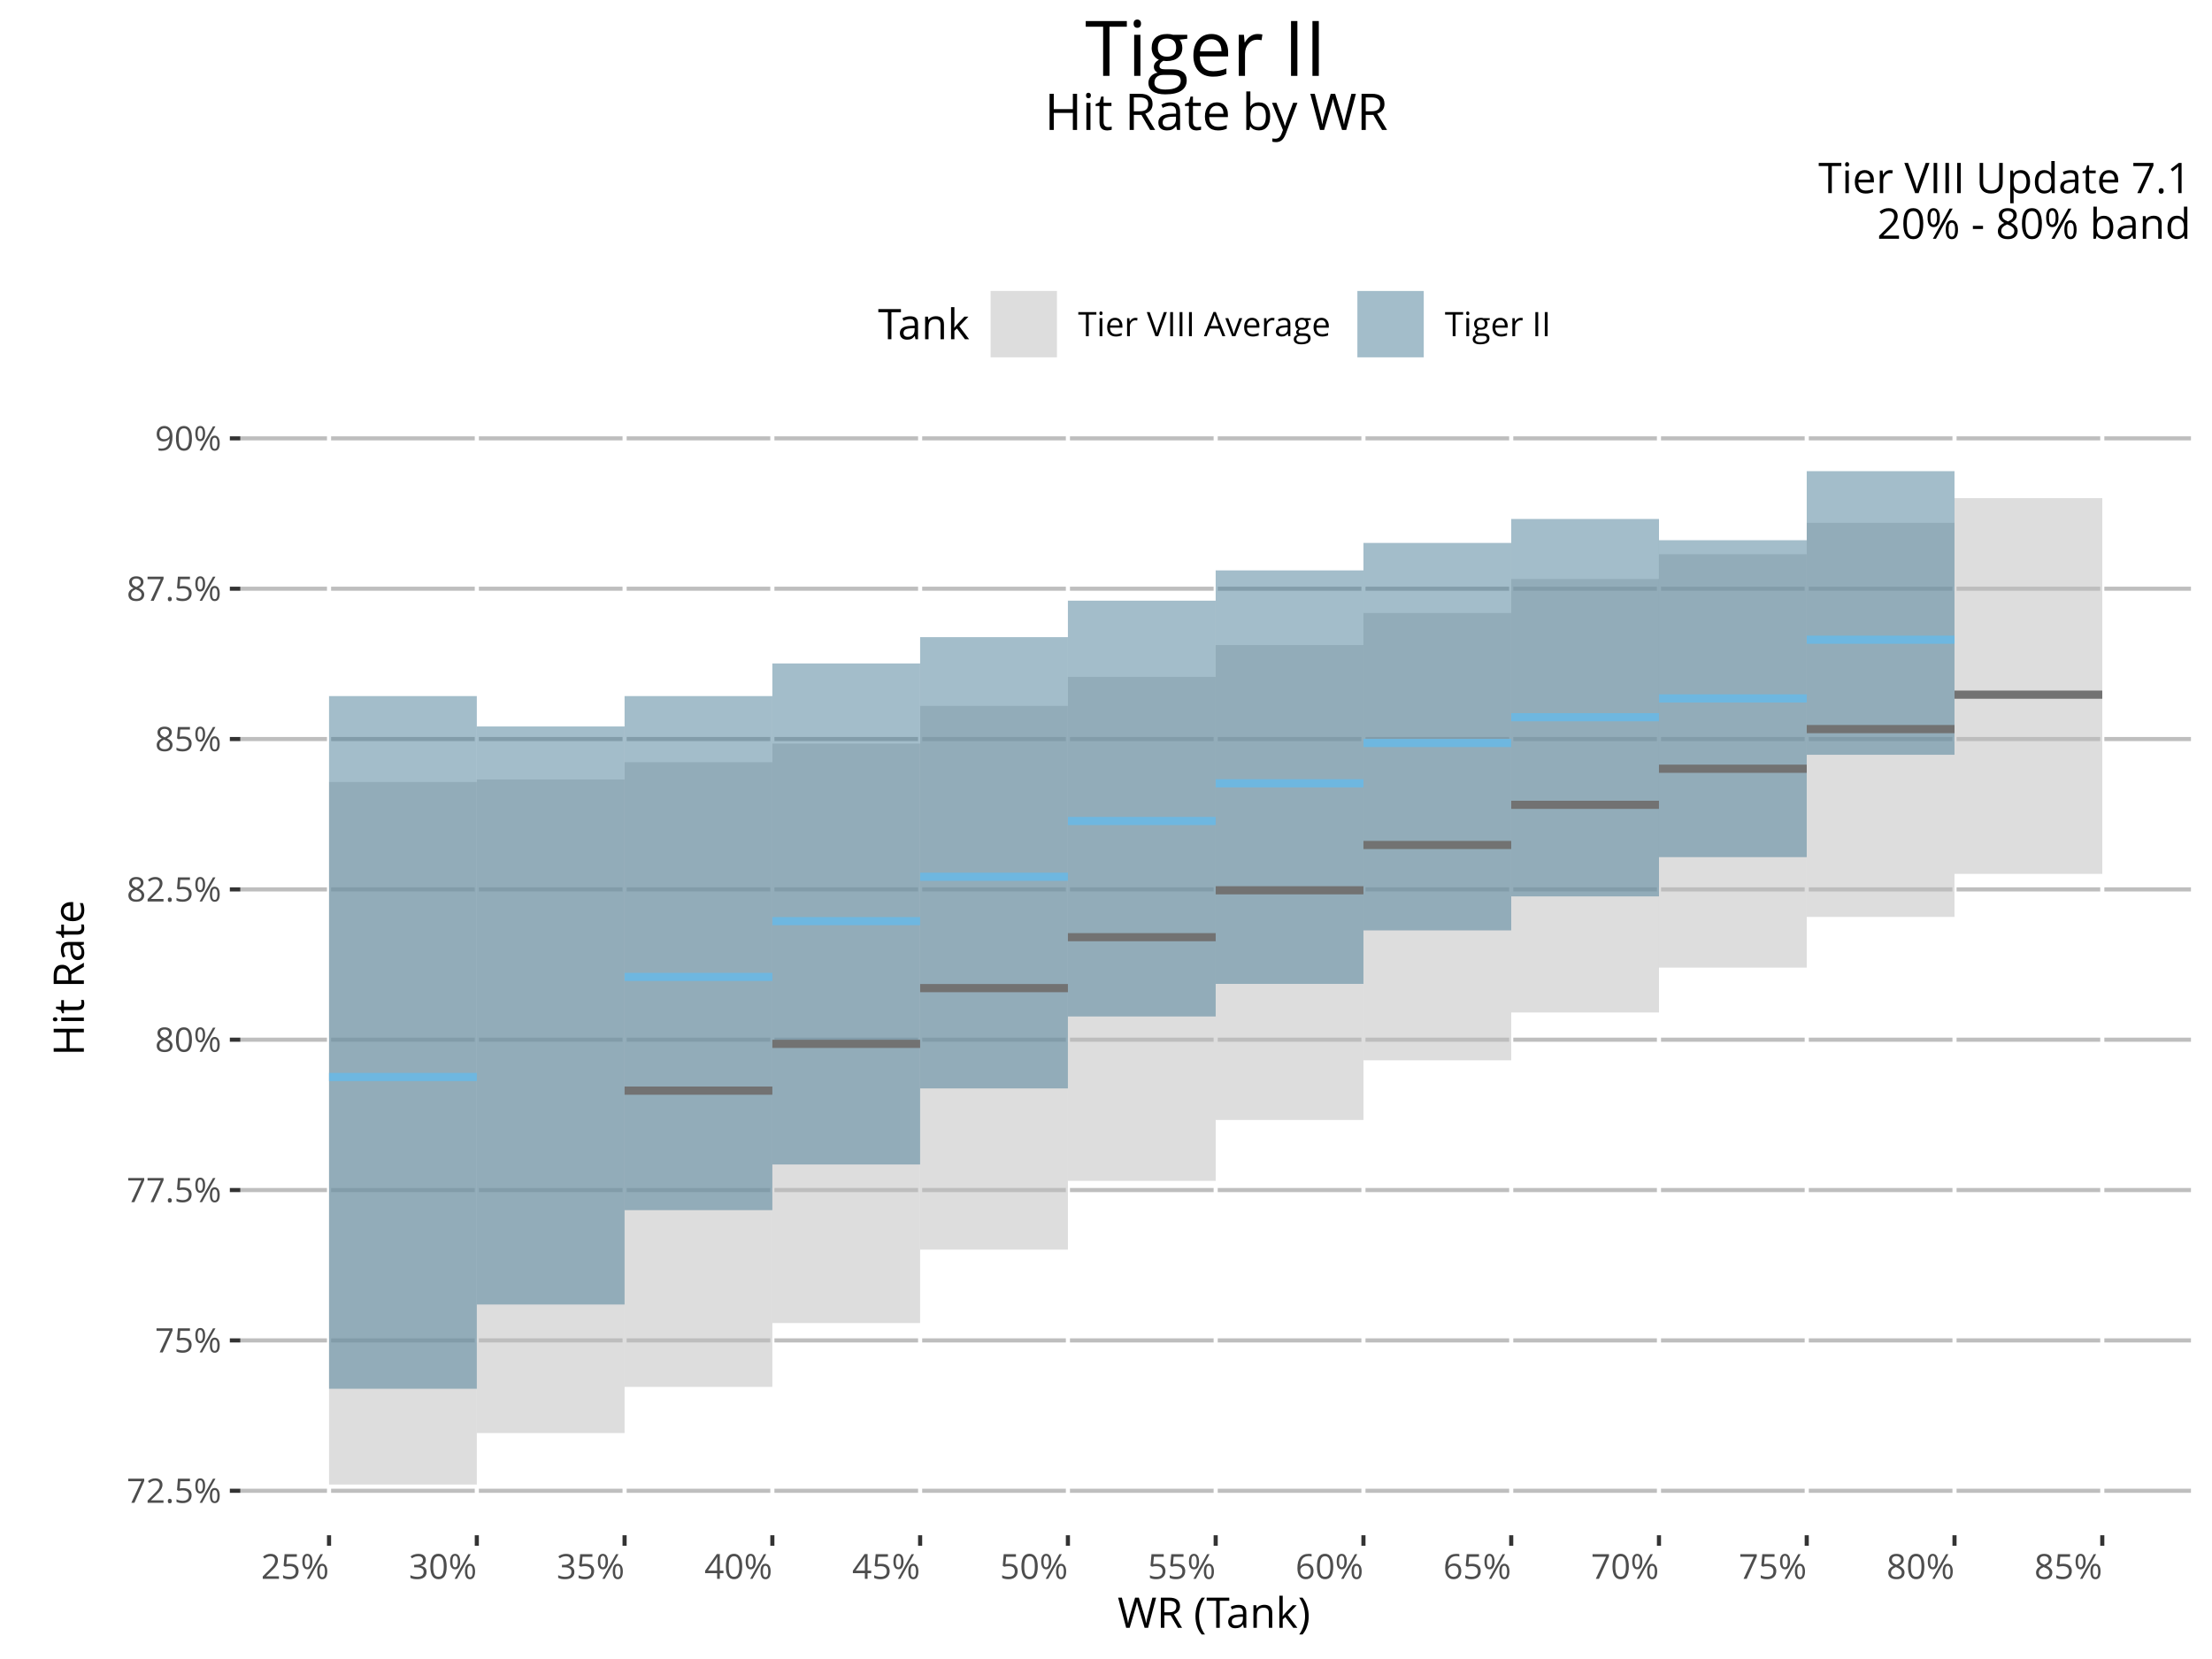
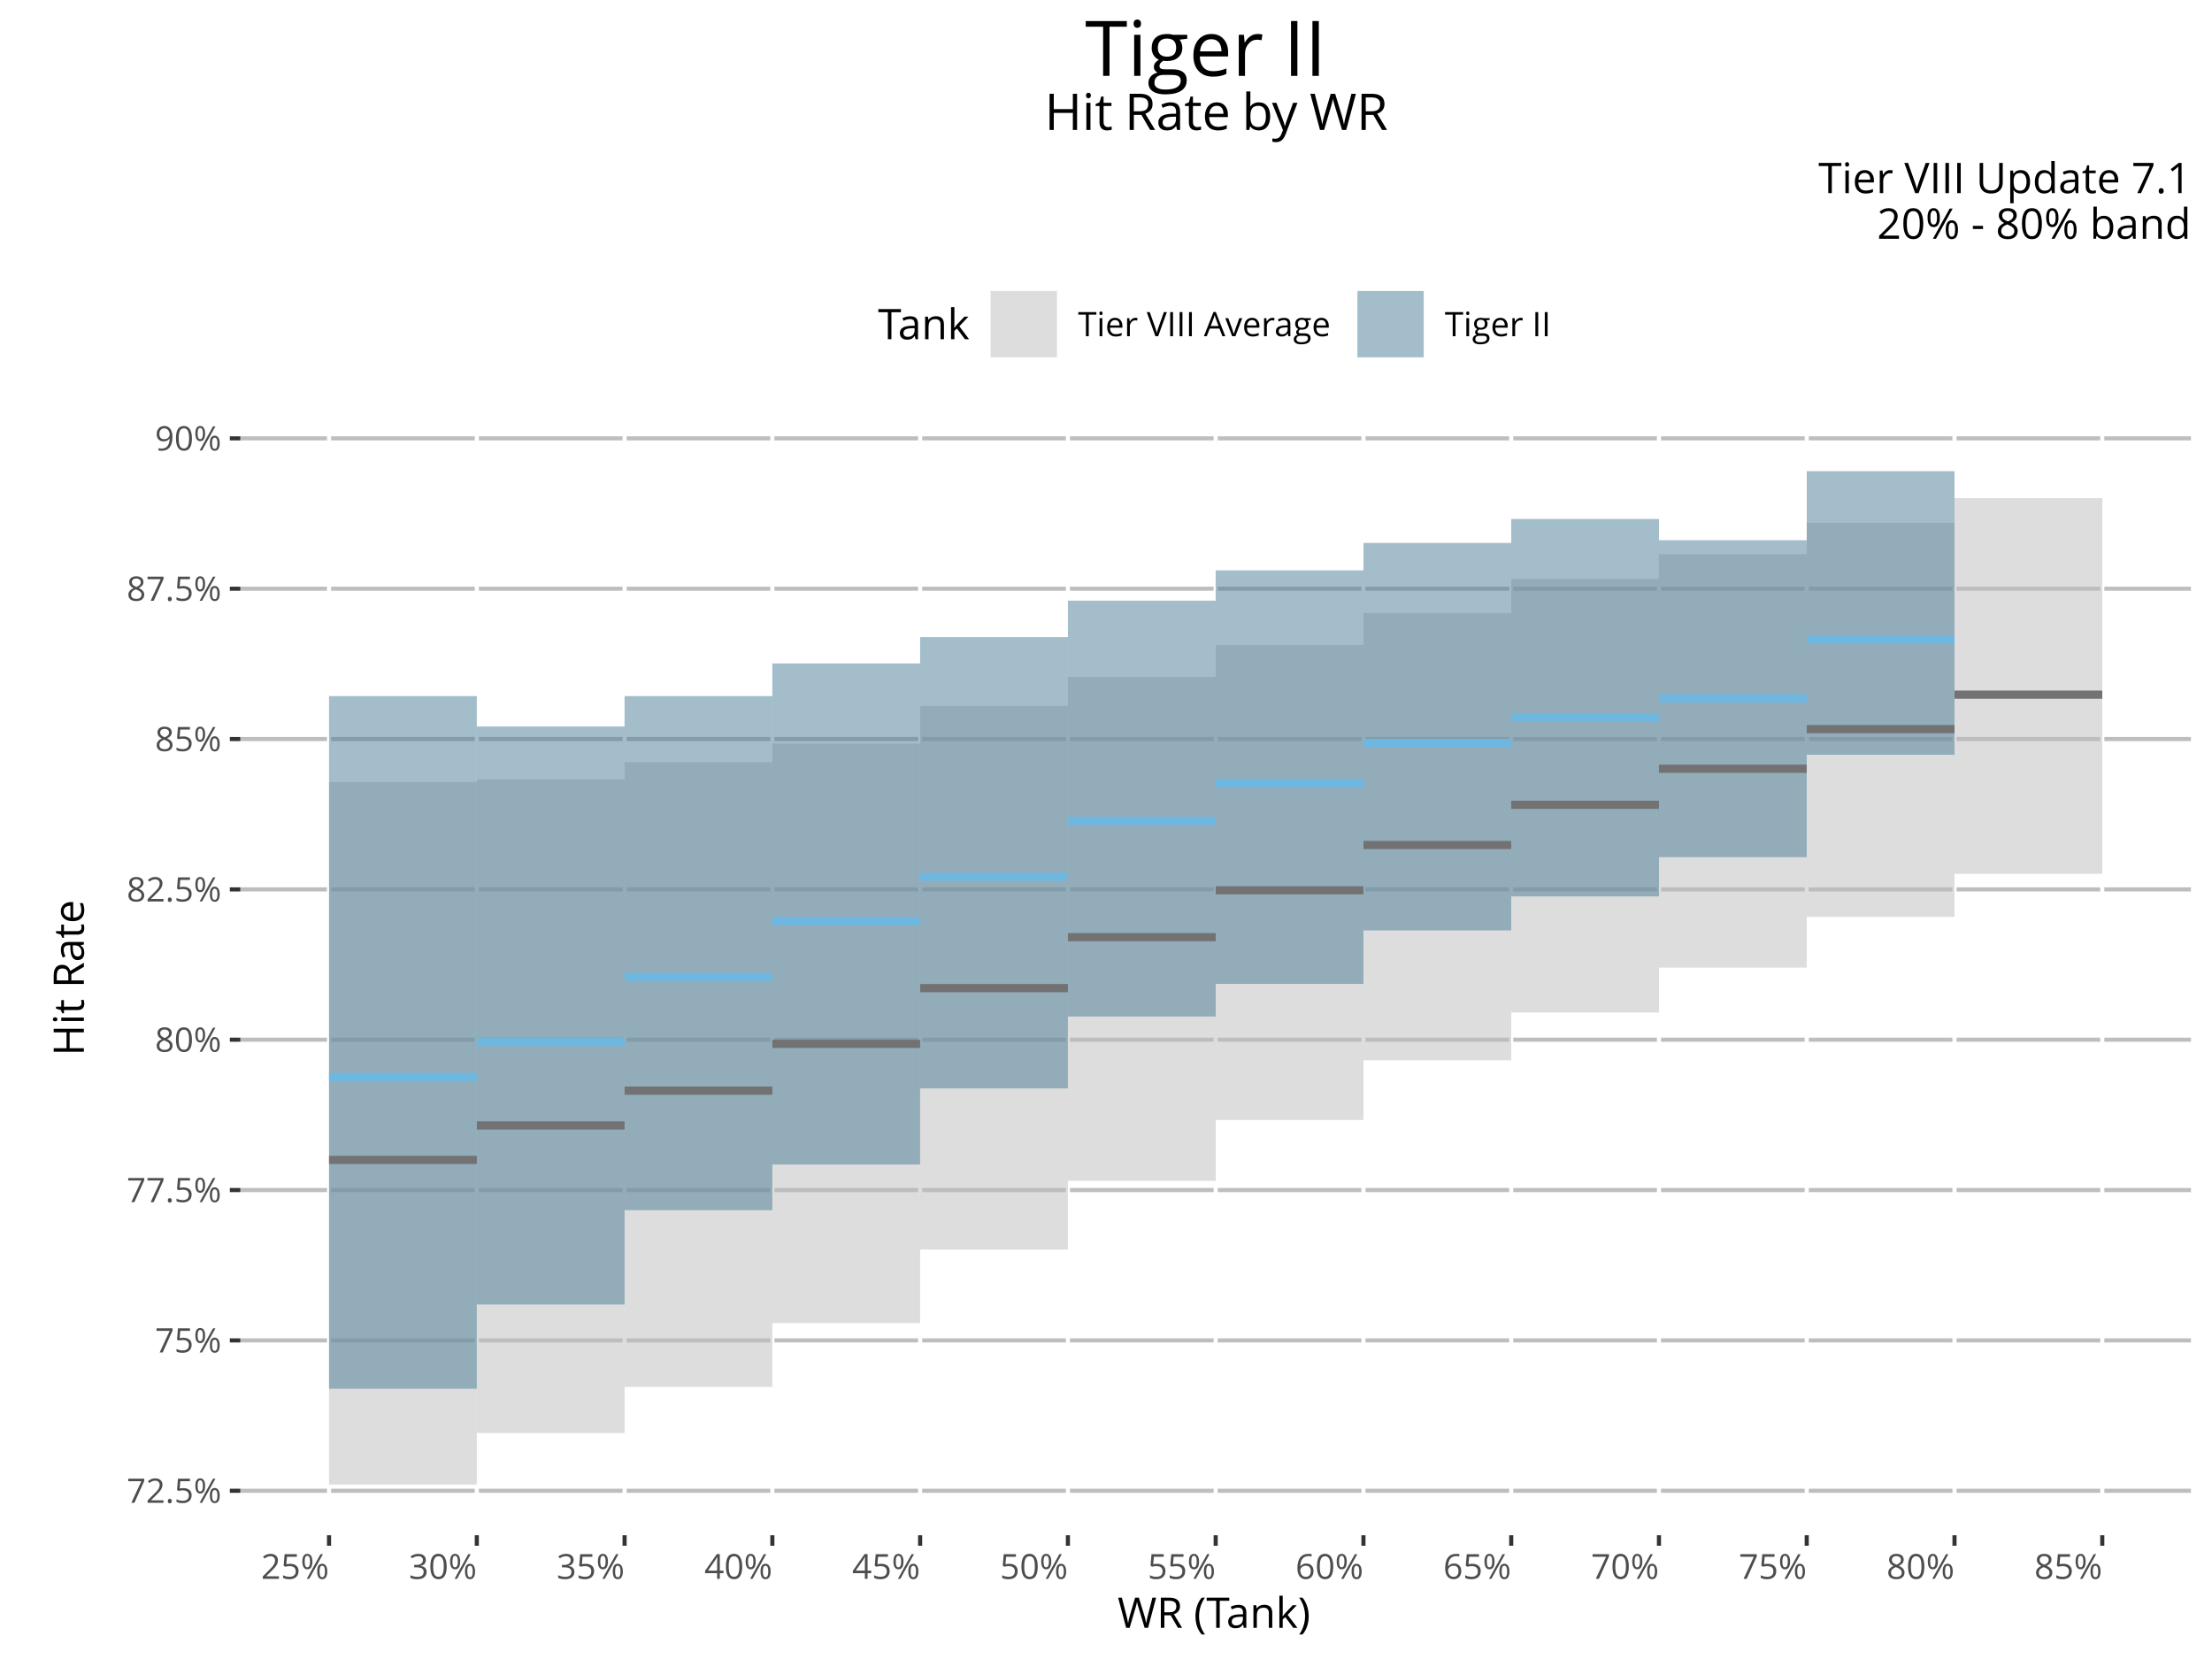
<svg xmlns="http://www.w3.org/2000/svg" viewBox="0 0 576.00 432.00">
  <defs>
    <style type="text/css">
    line, polyline, polygon, path, rect, circle {
      fill: none;
      stroke: #000000;
      stroke-linecap: round;
      stroke-linejoin: round;
      stroke-miterlimit: 10.00;
    }
  </style>
  </defs>
  <rect width="100%" height="100%" style="stroke: none; fill: #FFFFFF;" />
  <rect x="0.00" y="0.00" width="576.00" height="432.00" style="stroke-width: 1.07; stroke: #FFFFFF; fill: #FFFFFF;" />
  <defs>
    <clipPath id="cpNjIuNTl8NTcwLjUyfDM5OS43N3wxMDkuNDk=">
      <rect x="62.59" y="109.49" width="507.93" height="290.28" />
    </clipPath>
  </defs>
  <rect x="62.59" y="109.49" width="507.93" height="290.28" style="stroke-width: 1.07; stroke: none;" clip-path="url(#cpNjIuNTl8NTcwLjUyfDM5OS43N3wxMDkuNDk=)" />
  <polyline points="62.59,368.61 570.52,368.61 " style="stroke-width: 0.53; stroke: #FFFFFF; stroke-linecap: butt;" clip-path="url(#cpNjIuNTl8NTcwLjUyfDM5OS43N3wxMDkuNDk=)" />
  <polyline points="62.59,329.47 570.52,329.47 " style="stroke-width: 0.53; stroke: #FFFFFF; stroke-linecap: butt;" clip-path="url(#cpNjIuNTl8NTcwLjUyfDM5OS43N3wxMDkuNDk=)" />
  <polyline points="62.59,290.32 570.52,290.32 " style="stroke-width: 0.53; stroke: #FFFFFF; stroke-linecap: butt;" clip-path="url(#cpNjIuNTl8NTcwLjUyfDM5OS43N3wxMDkuNDk=)" />
  <polyline points="62.59,251.17 570.52,251.17 " style="stroke-width: 0.53; stroke: #FFFFFF; stroke-linecap: butt;" clip-path="url(#cpNjIuNTl8NTcwLjUyfDM5OS43N3wxMDkuNDk=)" />
  <polyline points="62.59,212.02 570.52,212.02 " style="stroke-width: 0.53; stroke: #FFFFFF; stroke-linecap: butt;" clip-path="url(#cpNjIuNTl8NTcwLjUyfDM5OS43N3wxMDkuNDk=)" />
  <polyline points="62.59,172.88 570.52,172.88 " style="stroke-width: 0.53; stroke: #FFFFFF; stroke-linecap: butt;" clip-path="url(#cpNjIuNTl8NTcwLjUyfDM5OS43N3wxMDkuNDk=)" />
  <polyline points="62.59,133.73 570.52,133.73 " style="stroke-width: 0.53; stroke: #FFFFFF; stroke-linecap: butt;" clip-path="url(#cpNjIuNTl8NTcwLjUyfDM5OS43N3wxMDkuNDk=)" />
  <polyline points="66.44,399.77 66.44,109.49 " style="stroke-width: 0.53; stroke: #FFFFFF; stroke-linecap: butt;" clip-path="url(#cpNjIuNTl8NTcwLjUyfDM5OS43N3wxMDkuNDk=)" />
  <polyline points="104.92,399.77 104.92,109.49 " style="stroke-width: 0.53; stroke: #FFFFFF; stroke-linecap: butt;" clip-path="url(#cpNjIuNTl8NTcwLjUyfDM5OS43N3wxMDkuNDk=)" />
  <polyline points="143.40,399.77 143.40,109.49 " style="stroke-width: 0.53; stroke: #FFFFFF; stroke-linecap: butt;" clip-path="url(#cpNjIuNTl8NTcwLjUyfDM5OS43N3wxMDkuNDk=)" />
  <polyline points="181.88,399.77 181.88,109.49 " style="stroke-width: 0.53; stroke: #FFFFFF; stroke-linecap: butt;" clip-path="url(#cpNjIuNTl8NTcwLjUyfDM5OS43N3wxMDkuNDk=)" />
  <polyline points="220.36,399.77 220.36,109.49 " style="stroke-width: 0.53; stroke: #FFFFFF; stroke-linecap: butt;" clip-path="url(#cpNjIuNTl8NTcwLjUyfDM5OS43N3wxMDkuNDk=)" />
  <polyline points="258.84,399.77 258.84,109.49 " style="stroke-width: 0.53; stroke: #FFFFFF; stroke-linecap: butt;" clip-path="url(#cpNjIuNTl8NTcwLjUyfDM5OS43N3wxMDkuNDk=)" />
  <polyline points="297.32,399.77 297.32,109.49 " style="stroke-width: 0.53; stroke: #FFFFFF; stroke-linecap: butt;" clip-path="url(#cpNjIuNTl8NTcwLjUyfDM5OS43N3wxMDkuNDk=)" />
  <polyline points="335.80,399.77 335.80,109.49 " style="stroke-width: 0.53; stroke: #FFFFFF; stroke-linecap: butt;" clip-path="url(#cpNjIuNTl8NTcwLjUyfDM5OS43N3wxMDkuNDk=)" />
  <polyline points="374.28,399.77 374.28,109.49 " style="stroke-width: 0.53; stroke: #FFFFFF; stroke-linecap: butt;" clip-path="url(#cpNjIuNTl8NTcwLjUyfDM5OS43N3wxMDkuNDk=)" />
  <polyline points="412.76,399.77 412.76,109.49 " style="stroke-width: 0.53; stroke: #FFFFFF; stroke-linecap: butt;" clip-path="url(#cpNjIuNTl8NTcwLjUyfDM5OS43N3wxMDkuNDk=)" />
  <polyline points="451.23,399.77 451.23,109.49 " style="stroke-width: 0.53; stroke: #FFFFFF; stroke-linecap: butt;" clip-path="url(#cpNjIuNTl8NTcwLjUyfDM5OS43N3wxMDkuNDk=)" />
  <polyline points="489.71,399.77 489.71,109.49 " style="stroke-width: 0.53; stroke: #FFFFFF; stroke-linecap: butt;" clip-path="url(#cpNjIuNTl8NTcwLjUyfDM5OS43N3wxMDkuNDk=)" />
  <polyline points="528.19,399.77 528.19,109.49 " style="stroke-width: 0.53; stroke: #FFFFFF; stroke-linecap: butt;" clip-path="url(#cpNjIuNTl8NTcwLjUyfDM5OS43N3wxMDkuNDk=)" />
  <polyline points="566.67,399.77 566.67,109.49 " style="stroke-width: 0.53; stroke: #FFFFFF; stroke-linecap: butt;" clip-path="url(#cpNjIuNTl8NTcwLjUyfDM5OS43N3wxMDkuNDk=)" />
  <polyline points="62.59,388.19 570.52,388.19 " style="stroke-width: 1.07; stroke: #BEBEBE; stroke-linecap: butt;" clip-path="url(#cpNjIuNTl8NTcwLjUyfDM5OS43N3wxMDkuNDk=)" />
  <polyline points="62.59,349.04 570.52,349.04 " style="stroke-width: 1.07; stroke: #BEBEBE; stroke-linecap: butt;" clip-path="url(#cpNjIuNTl8NTcwLjUyfDM5OS43N3wxMDkuNDk=)" />
  <polyline points="62.59,309.89 570.52,309.89 " style="stroke-width: 1.07; stroke: #BEBEBE; stroke-linecap: butt;" clip-path="url(#cpNjIuNTl8NTcwLjUyfDM5OS43N3wxMDkuNDk=)" />
  <polyline points="62.59,270.74 570.52,270.74 " style="stroke-width: 1.07; stroke: #BEBEBE; stroke-linecap: butt;" clip-path="url(#cpNjIuNTl8NTcwLjUyfDM5OS43N3wxMDkuNDk=)" />
  <polyline points="62.59,231.60 570.52,231.60 " style="stroke-width: 1.07; stroke: #BEBEBE; stroke-linecap: butt;" clip-path="url(#cpNjIuNTl8NTcwLjUyfDM5OS43N3wxMDkuNDk=)" />
  <polyline points="62.59,192.45 570.52,192.45 " style="stroke-width: 1.07; stroke: #BEBEBE; stroke-linecap: butt;" clip-path="url(#cpNjIuNTl8NTcwLjUyfDM5OS43N3wxMDkuNDk=)" />
  <polyline points="62.59,153.30 570.52,153.30 " style="stroke-width: 1.07; stroke: #BEBEBE; stroke-linecap: butt;" clip-path="url(#cpNjIuNTl8NTcwLjUyfDM5OS43N3wxMDkuNDk=)" />
  <polyline points="62.59,114.15 570.52,114.15 " style="stroke-width: 1.07; stroke: #BEBEBE; stroke-linecap: butt;" clip-path="url(#cpNjIuNTl8NTcwLjUyfDM5OS43N3wxMDkuNDk=)" />
  <polyline points="85.68,399.77 85.68,109.49 " style="stroke-width: 1.07; stroke: #FFFFFF; stroke-linecap: butt;" clip-path="url(#cpNjIuNTl8NTcwLjUyfDM5OS43N3wxMDkuNDk=)" />
  <polyline points="124.16,399.77 124.16,109.49 " style="stroke-width: 1.07; stroke: #FFFFFF; stroke-linecap: butt;" clip-path="url(#cpNjIuNTl8NTcwLjUyfDM5OS43N3wxMDkuNDk=)" />
  <polyline points="162.64,399.77 162.64,109.49 " style="stroke-width: 1.07; stroke: #FFFFFF; stroke-linecap: butt;" clip-path="url(#cpNjIuNTl8NTcwLjUyfDM5OS43N3wxMDkuNDk=)" />
  <polyline points="201.12,399.77 201.12,109.49 " style="stroke-width: 1.07; stroke: #FFFFFF; stroke-linecap: butt;" clip-path="url(#cpNjIuNTl8NTcwLjUyfDM5OS43N3wxMDkuNDk=)" />
  <polyline points="239.60,399.77 239.60,109.49 " style="stroke-width: 1.07; stroke: #FFFFFF; stroke-linecap: butt;" clip-path="url(#cpNjIuNTl8NTcwLjUyfDM5OS43N3wxMDkuNDk=)" />
  <polyline points="278.08,399.77 278.08,109.49 " style="stroke-width: 1.07; stroke: #FFFFFF; stroke-linecap: butt;" clip-path="url(#cpNjIuNTl8NTcwLjUyfDM5OS43N3wxMDkuNDk=)" />
  <polyline points="316.56,399.77 316.56,109.49 " style="stroke-width: 1.07; stroke: #FFFFFF; stroke-linecap: butt;" clip-path="url(#cpNjIuNTl8NTcwLjUyfDM5OS43N3wxMDkuNDk=)" />
  <polyline points="355.04,399.77 355.04,109.49 " style="stroke-width: 1.07; stroke: #FFFFFF; stroke-linecap: butt;" clip-path="url(#cpNjIuNTl8NTcwLjUyfDM5OS43N3wxMDkuNDk=)" />
  <polyline points="393.52,399.77 393.52,109.49 " style="stroke-width: 1.07; stroke: #FFFFFF; stroke-linecap: butt;" clip-path="url(#cpNjIuNTl8NTcwLjUyfDM5OS43N3wxMDkuNDk=)" />
  <polyline points="431.99,399.77 431.99,109.49 " style="stroke-width: 1.07; stroke: #FFFFFF; stroke-linecap: butt;" clip-path="url(#cpNjIuNTl8NTcwLjUyfDM5OS43N3wxMDkuNDk=)" />
  <polyline points="470.47,399.77 470.47,109.49 " style="stroke-width: 1.07; stroke: #FFFFFF; stroke-linecap: butt;" clip-path="url(#cpNjIuNTl8NTcwLjUyfDM5OS43N3wxMDkuNDk=)" />
  <polyline points="508.95,399.77 508.95,109.49 " style="stroke-width: 1.07; stroke: #FFFFFF; stroke-linecap: butt;" clip-path="url(#cpNjIuNTl8NTcwLjUyfDM5OS43N3wxMDkuNDk=)" />
  <polyline points="547.43,399.77 547.43,109.49 " style="stroke-width: 1.07; stroke: #FFFFFF; stroke-linecap: butt;" clip-path="url(#cpNjIuNTl8NTcwLjUyfDM5OS43N3wxMDkuNDk=)" />
  <rect x="85.68" y="203.63" width="38.48" height="182.94" style="stroke-width: 0.00; stroke: none; stroke-linecap: square; stroke-linejoin: miter; fill: #BDBDBD; fill-opacity: 0.50;" clip-path="url(#cpNjIuNTl8NTcwLjUyfDM5OS43N3wxMDkuNDk=)" />
  <rect x="124.16" y="202.97" width="38.48" height="170.19" style="stroke-width: 0.00; stroke: none; stroke-linecap: square; stroke-linejoin: miter; fill: #BDBDBD; fill-opacity: 0.50;" clip-path="url(#cpNjIuNTl8NTcwLjUyfDM5OS43N3wxMDkuNDk=)" />
  <rect x="162.64" y="198.47" width="38.48" height="162.67" style="stroke-width: 0.00; stroke: none; stroke-linecap: square; stroke-linejoin: miter; fill: #BDBDBD; fill-opacity: 0.50;" clip-path="url(#cpNjIuNTl8NTcwLjUyfDM5OS43N3wxMDkuNDk=)" />
  <rect x="201.12" y="193.63" width="38.48" height="150.88" style="stroke-width: 0.00; stroke: none; stroke-linecap: square; stroke-linejoin: miter; fill: #BDBDBD; fill-opacity: 0.50;" clip-path="url(#cpNjIuNTl8NTcwLjUyfDM5OS43N3wxMDkuNDk=)" />
  <rect x="239.60" y="183.80" width="38.48" height="141.60" style="stroke-width: 0.00; stroke: none; stroke-linecap: square; stroke-linejoin: miter; fill: #BDBDBD; fill-opacity: 0.50;" clip-path="url(#cpNjIuNTl8NTcwLjUyfDM5OS43N3wxMDkuNDk=)" />
  <rect x="278.08" y="176.27" width="38.48" height="131.22" style="stroke-width: 0.00; stroke: none; stroke-linecap: square; stroke-linejoin: miter; fill: #BDBDBD; fill-opacity: 0.50;" clip-path="url(#cpNjIuNTl8NTcwLjUyfDM5OS43N3wxMDkuNDk=)" />
  <rect x="316.56" y="167.96" width="38.48" height="123.68" style="stroke-width: 0.00; stroke: none; stroke-linecap: square; stroke-linejoin: miter; fill: #BDBDBD; fill-opacity: 0.50;" clip-path="url(#cpNjIuNTl8NTcwLjUyfDM5OS43N3wxMDkuNDk=)" />
  <rect x="355.04" y="159.62" width="38.48" height="116.48" style="stroke-width: 0.00; stroke: none; stroke-linecap: square; stroke-linejoin: miter; fill: #BDBDBD; fill-opacity: 0.50;" clip-path="url(#cpNjIuNTl8NTcwLjUyfDM5OS43N3wxMDkuNDk=)" />
  <rect x="393.52" y="150.76" width="38.48" height="112.89" style="stroke-width: 0.00; stroke: none; stroke-linecap: square; stroke-linejoin: miter; fill: #BDBDBD; fill-opacity: 0.50;" clip-path="url(#cpNjIuNTl8NTcwLjUyfDM5OS43N3wxMDkuNDk=)" />
  <rect x="431.99" y="144.32" width="38.48" height="107.65" style="stroke-width: 0.00; stroke: none; stroke-linecap: square; stroke-linejoin: miter; fill: #BDBDBD; fill-opacity: 0.50;" clip-path="url(#cpNjIuNTl8NTcwLjUyfDM5OS43N3wxMDkuNDk=)" />
  <rect x="470.47" y="136.13" width="38.48" height="102.63" style="stroke-width: 0.00; stroke: none; stroke-linecap: square; stroke-linejoin: miter; fill: #BDBDBD; fill-opacity: 0.50;" clip-path="url(#cpNjIuNTl8NTcwLjUyfDM5OS43N3wxMDkuNDk=)" />
  <rect x="508.95" y="129.71" width="38.48" height="97.84" style="stroke-width: 0.00; stroke: none; stroke-linecap: square; stroke-linejoin: miter; fill: #BDBDBD; fill-opacity: 0.50;" clip-path="url(#cpNjIuNTl8NTcwLjUyfDM5OS43N3wxMDkuNDk=)" />
  <rect x="85.68" y="181.26" width="38.48" height="180.37" style="stroke-width: 0.00; stroke: none; stroke-linecap: square; stroke-linejoin: miter; fill: #497D97; fill-opacity: 0.50;" clip-path="url(#cpNjIuNTl8NTcwLjUyfDM5OS43N3wxMDkuNDk=)" />
  <rect x="124.16" y="189.17" width="38.48" height="150.52" style="stroke-width: 0.00; stroke: none; stroke-linecap: square; stroke-linejoin: miter; fill: #497D97; fill-opacity: 0.50;" clip-path="url(#cpNjIuNTl8NTcwLjUyfDM5OS43N3wxMDkuNDk=)" />
  <rect x="162.64" y="181.26" width="38.48" height="133.86" style="stroke-width: 0.00; stroke: none; stroke-linecap: square; stroke-linejoin: miter; fill: #497D97; fill-opacity: 0.50;" clip-path="url(#cpNjIuNTl8NTcwLjUyfDM5OS43N3wxMDkuNDk=)" />
  <rect x="201.12" y="172.76" width="38.48" height="130.47" style="stroke-width: 0.00; stroke: none; stroke-linecap: square; stroke-linejoin: miter; fill: #497D97; fill-opacity: 0.50;" clip-path="url(#cpNjIuNTl8NTcwLjUyfDM5OS43N3wxMDkuNDk=)" />
  <rect x="239.60" y="165.91" width="38.48" height="117.51" style="stroke-width: 0.00; stroke: none; stroke-linecap: square; stroke-linejoin: miter; fill: #497D97; fill-opacity: 0.50;" clip-path="url(#cpNjIuNTl8NTcwLjUyfDM5OS43N3wxMDkuNDk=)" />
  <rect x="278.08" y="156.41" width="38.48" height="108.28" style="stroke-width: 0.00; stroke: none; stroke-linecap: square; stroke-linejoin: miter; fill: #497D97; fill-opacity: 0.50;" clip-path="url(#cpNjIuNTl8NTcwLjUyfDM5OS43N3wxMDkuNDk=)" />
  <rect x="316.56" y="148.53" width="38.48" height="107.67" style="stroke-width: 0.00; stroke: none; stroke-linecap: square; stroke-linejoin: miter; fill: #497D97; fill-opacity: 0.50;" clip-path="url(#cpNjIuNTl8NTcwLjUyfDM5OS43N3wxMDkuNDk=)" />
  <rect x="355.04" y="141.38" width="38.48" height="100.89" style="stroke-width: 0.00; stroke: none; stroke-linecap: square; stroke-linejoin: miter; fill: #497D97; fill-opacity: 0.50;" clip-path="url(#cpNjIuNTl8NTcwLjUyfDM5OS43N3wxMDkuNDk=)" />
  <rect x="393.52" y="135.14" width="38.48" height="98.28" style="stroke-width: 0.00; stroke: none; stroke-linecap: square; stroke-linejoin: miter; fill: #497D97; fill-opacity: 0.50;" clip-path="url(#cpNjIuNTl8NTcwLjUyfDM5OS43N3wxMDkuNDk=)" />
  <rect x="431.99" y="140.67" width="38.48" height="82.53" style="stroke-width: 0.00; stroke: none; stroke-linecap: square; stroke-linejoin: miter; fill: #497D97; fill-opacity: 0.50;" clip-path="url(#cpNjIuNTl8NTcwLjUyfDM5OS43N3wxMDkuNDk=)" />
  <rect x="470.47" y="122.69" width="38.48" height="73.85" style="stroke-width: 0.00; stroke: none; stroke-linecap: square; stroke-linejoin: miter; fill: #497D97; fill-opacity: 0.50;" clip-path="url(#cpNjIuNTl8NTcwLjUyfDM5OS43N3wxMDkuNDk=)" />
+   <line x1="85.68" y1="302.04" x2="124.16" y2="302.04" style="stroke-width: 2.13; stroke: #727272; stroke-linecap: butt;" clip-path="url(#cpNjIuNTl8NTcwLjUyfDM5OS43N3wxMDkuNDk=)" />
+   <line x1="124.16" y1="293.06" x2="162.64" y2="293.06" style="stroke-width: 2.13; stroke: #727272; stroke-linecap: butt;" clip-path="url(#cpNjIuNTl8NTcwLjUyfDM5OS43N3wxMDkuNDk=)" />
  <line x1="162.64" y1="284.00" x2="201.12" y2="284.00" style="stroke-width: 2.13; stroke: #727272; stroke-linecap: butt;" clip-path="url(#cpNjIuNTl8NTcwLjUyfDM5OS43N3wxMDkuNDk=)" />
  <line x1="201.12" y1="271.82" x2="239.60" y2="271.82" style="stroke-width: 2.13; stroke: #727272; stroke-linecap: butt;" clip-path="url(#cpNjIuNTl8NTcwLjUyfDM5OS43N3wxMDkuNDk=)" />
  <line x1="239.60" y1="257.30" x2="278.08" y2="257.30" style="stroke-width: 2.13; stroke: #727272; stroke-linecap: butt;" clip-path="url(#cpNjIuNTl8NTcwLjUyfDM5OS43N3wxMDkuNDk=)" />
  <line x1="278.08" y1="244.04" x2="316.56" y2="244.04" style="stroke-width: 2.13; stroke: #727272; stroke-linecap: butt;" clip-path="url(#cpNjIuNTl8NTcwLjUyfDM5OS43N3wxMDkuNDk=)" />
  <line x1="316.56" y1="231.83" x2="355.04" y2="231.83" style="stroke-width: 2.13; stroke: #727272; stroke-linecap: butt;" clip-path="url(#cpNjIuNTl8NTcwLjUyfDM5OS43N3wxMDkuNDk=)" />
  <line x1="355.04" y1="220.03" x2="393.52" y2="220.03" style="stroke-width: 2.13; stroke: #727272; stroke-linecap: butt;" clip-path="url(#cpNjIuNTl8NTcwLjUyfDM5OS43N3wxMDkuNDk=)" />
  <line x1="393.52" y1="209.57" x2="431.99" y2="209.57" style="stroke-width: 2.13; stroke: #727272; stroke-linecap: butt;" clip-path="url(#cpNjIuNTl8NTcwLjUyfDM5OS43N3wxMDkuNDk=)" />
  <line x1="431.99" y1="200.18" x2="470.47" y2="200.18" style="stroke-width: 2.13; stroke: #727272; stroke-linecap: butt;" clip-path="url(#cpNjIuNTl8NTcwLjUyfDM5OS43N3wxMDkuNDk=)" />
  <line x1="470.47" y1="189.86" x2="508.95" y2="189.86" style="stroke-width: 2.13; stroke: #727272; stroke-linecap: butt;" clip-path="url(#cpNjIuNTl8NTcwLjUyfDM5OS43N3wxMDkuNDk=)" />
  <line x1="508.95" y1="180.89" x2="547.43" y2="180.89" style="stroke-width: 2.13; stroke: #727272; stroke-linecap: butt;" clip-path="url(#cpNjIuNTl8NTcwLjUyfDM5OS43N3wxMDkuNDk=)" />
  <line x1="85.68" y1="280.45" x2="124.16" y2="280.45" style="stroke-width: 2.13; stroke: #6EB7E0; stroke-linecap: butt;" clip-path="url(#cpNjIuNTl8NTcwLjUyfDM5OS43N3wxMDkuNDk=)" />
+   <line x1="124.16" y1="271.36" x2="162.64" y2="271.36" style="stroke-width: 2.13; stroke: #6EB7E0; stroke-linecap: butt;" clip-path="url(#cpNjIuNTl8NTcwLjUyfDM5OS43N3wxMDkuNDk=)" />
  <line x1="162.64" y1="254.39" x2="201.12" y2="254.39" style="stroke-width: 2.13; stroke: #6EB7E0; stroke-linecap: butt;" clip-path="url(#cpNjIuNTl8NTcwLjUyfDM5OS43N3wxMDkuNDk=)" />
  <line x1="201.12" y1="239.86" x2="239.60" y2="239.86" style="stroke-width: 2.13; stroke: #6EB7E0; stroke-linecap: butt;" clip-path="url(#cpNjIuNTl8NTcwLjUyfDM5OS43N3wxMDkuNDk=)" />
  <line x1="239.60" y1="228.31" x2="278.08" y2="228.31" style="stroke-width: 2.13; stroke: #6EB7E0; stroke-linecap: butt;" clip-path="url(#cpNjIuNTl8NTcwLjUyfDM5OS43N3wxMDkuNDk=)" />
  <line x1="278.08" y1="213.79" x2="316.56" y2="213.79" style="stroke-width: 2.13; stroke: #6EB7E0; stroke-linecap: butt;" clip-path="url(#cpNjIuNTl8NTcwLjUyfDM5OS43N3wxMDkuNDk=)" />
  <line x1="316.56" y1="203.97" x2="355.04" y2="203.97" style="stroke-width: 2.13; stroke: #6EB7E0; stroke-linecap: butt;" clip-path="url(#cpNjIuNTl8NTcwLjUyfDM5OS43N3wxMDkuNDk=)" />
  <line x1="355.04" y1="193.47" x2="393.52" y2="193.47" style="stroke-width: 2.13; stroke: #6EB7E0; stroke-linecap: butt;" clip-path="url(#cpNjIuNTl8NTcwLjUyfDM5OS43N3wxMDkuNDk=)" />
  <line x1="393.52" y1="186.76" x2="431.99" y2="186.76" style="stroke-width: 2.13; stroke: #6EB7E0; stroke-linecap: butt;" clip-path="url(#cpNjIuNTl8NTcwLjUyfDM5OS43N3wxMDkuNDk=)" />
  <line x1="431.99" y1="181.87" x2="470.47" y2="181.87" style="stroke-width: 2.13; stroke: #6EB7E0; stroke-linecap: butt;" clip-path="url(#cpNjIuNTl8NTcwLjUyfDM5OS43N3wxMDkuNDk=)" />
  <line x1="470.47" y1="166.58" x2="508.95" y2="166.58" style="stroke-width: 2.13; stroke: #6EB7E0; stroke-linecap: butt;" clip-path="url(#cpNjIuNTl8NTcwLjUyfDM5OS43N3wxMDkuNDk=)" />
  <defs>
    <clipPath id="cpMC4wMHw1NzYuMDB8NDMyLjAwfDAuMDA=">
      <rect x="0.00" y="0.00" width="576.00" height="432.00" />
    </clipPath>
  </defs>
  <g clip-path="url(#cpMC4wMHw1NzYuMDB8NDMyLjAwfDAuMDA=)">
    <text x="32.98" y="391.33" style="font-size: 8.80px; fill: #4D4D4D; font-family: Open Sans;" textLength="24.68px" lengthAdjust="spacingAndGlyphs">72.5%</text>
  </g>
  <g clip-path="url(#cpMC4wMHw1NzYuMDB8NDMyLjAwfDAuMDA=)">
    <text x="40.35" y="352.18" style="font-size: 8.80px; fill: #4D4D4D; font-family: Open Sans;" textLength="17.31px" lengthAdjust="spacingAndGlyphs">75%</text>
  </g>
  <g clip-path="url(#cpMC4wMHw1NzYuMDB8NDMyLjAwfDAuMDA=)">
    <text x="32.98" y="313.03" style="font-size: 8.80px; fill: #4D4D4D; font-family: Open Sans;" textLength="24.68px" lengthAdjust="spacingAndGlyphs">77.5%</text>
  </g>
  <g clip-path="url(#cpMC4wMHw1NzYuMDB8NDMyLjAwfDAuMDA=)">
    <text x="40.35" y="273.88" style="font-size: 8.80px; fill: #4D4D4D; font-family: Open Sans;" textLength="17.31px" lengthAdjust="spacingAndGlyphs">80%</text>
  </g>
  <g clip-path="url(#cpMC4wMHw1NzYuMDB8NDMyLjAwfDAuMDA=)">
    <text x="32.98" y="234.74" style="font-size: 8.80px; fill: #4D4D4D; font-family: Open Sans;" textLength="24.68px" lengthAdjust="spacingAndGlyphs">82.5%</text>
  </g>
  <g clip-path="url(#cpMC4wMHw1NzYuMDB8NDMyLjAwfDAuMDA=)">
    <text x="40.35" y="195.59" style="font-size: 8.80px; fill: #4D4D4D; font-family: Open Sans;" textLength="17.31px" lengthAdjust="spacingAndGlyphs">85%</text>
  </g>
  <g clip-path="url(#cpMC4wMHw1NzYuMDB8NDMyLjAwfDAuMDA=)">
    <text x="32.98" y="156.44" style="font-size: 8.80px; fill: #4D4D4D; font-family: Open Sans;" textLength="24.68px" lengthAdjust="spacingAndGlyphs">87.5%</text>
  </g>
  <g clip-path="url(#cpMC4wMHw1NzYuMDB8NDMyLjAwfDAuMDA=)">
    <text x="40.35" y="117.30" style="font-size: 8.80px; fill: #4D4D4D; font-family: Open Sans;" textLength="17.31px" lengthAdjust="spacingAndGlyphs">90%</text>
  </g>
  <polyline points="59.85,388.19 62.59,388.19 " style="stroke-width: 1.07; stroke: #333333; stroke-linecap: butt;" clip-path="url(#cpMC4wMHw1NzYuMDB8NDMyLjAwfDAuMDA=)" />
  <polyline points="59.85,349.04 62.59,349.04 " style="stroke-width: 1.07; stroke: #333333; stroke-linecap: butt;" clip-path="url(#cpMC4wMHw1NzYuMDB8NDMyLjAwfDAuMDA=)" />
  <polyline points="59.85,309.89 62.59,309.89 " style="stroke-width: 1.07; stroke: #333333; stroke-linecap: butt;" clip-path="url(#cpMC4wMHw1NzYuMDB8NDMyLjAwfDAuMDA=)" />
  <polyline points="59.85,270.74 62.59,270.74 " style="stroke-width: 1.07; stroke: #333333; stroke-linecap: butt;" clip-path="url(#cpMC4wMHw1NzYuMDB8NDMyLjAwfDAuMDA=)" />
  <polyline points="59.85,231.60 62.59,231.60 " style="stroke-width: 1.07; stroke: #333333; stroke-linecap: butt;" clip-path="url(#cpMC4wMHw1NzYuMDB8NDMyLjAwfDAuMDA=)" />
  <polyline points="59.85,192.45 62.59,192.45 " style="stroke-width: 1.07; stroke: #333333; stroke-linecap: butt;" clip-path="url(#cpMC4wMHw1NzYuMDB8NDMyLjAwfDAuMDA=)" />
  <polyline points="59.85,153.30 62.59,153.30 " style="stroke-width: 1.07; stroke: #333333; stroke-linecap: butt;" clip-path="url(#cpMC4wMHw1NzYuMDB8NDMyLjAwfDAuMDA=)" />
  <polyline points="59.85,114.15 62.59,114.15 " style="stroke-width: 1.07; stroke: #333333; stroke-linecap: butt;" clip-path="url(#cpMC4wMHw1NzYuMDB8NDMyLjAwfDAuMDA=)" />
  <polyline points="85.68,402.51 85.68,399.77 " style="stroke-width: 1.07; stroke: #333333; stroke-linecap: butt;" clip-path="url(#cpMC4wMHw1NzYuMDB8NDMyLjAwfDAuMDA=)" />
  <polyline points="124.16,402.51 124.16,399.77 " style="stroke-width: 1.07; stroke: #333333; stroke-linecap: butt;" clip-path="url(#cpMC4wMHw1NzYuMDB8NDMyLjAwfDAuMDA=)" />
  <polyline points="162.64,402.51 162.64,399.77 " style="stroke-width: 1.07; stroke: #333333; stroke-linecap: butt;" clip-path="url(#cpMC4wMHw1NzYuMDB8NDMyLjAwfDAuMDA=)" />
  <polyline points="201.12,402.51 201.12,399.77 " style="stroke-width: 1.07; stroke: #333333; stroke-linecap: butt;" clip-path="url(#cpMC4wMHw1NzYuMDB8NDMyLjAwfDAuMDA=)" />
  <polyline points="239.60,402.51 239.60,399.77 " style="stroke-width: 1.07; stroke: #333333; stroke-linecap: butt;" clip-path="url(#cpMC4wMHw1NzYuMDB8NDMyLjAwfDAuMDA=)" />
  <polyline points="278.08,402.51 278.08,399.77 " style="stroke-width: 1.07; stroke: #333333; stroke-linecap: butt;" clip-path="url(#cpMC4wMHw1NzYuMDB8NDMyLjAwfDAuMDA=)" />
  <polyline points="316.56,402.51 316.56,399.77 " style="stroke-width: 1.07; stroke: #333333; stroke-linecap: butt;" clip-path="url(#cpMC4wMHw1NzYuMDB8NDMyLjAwfDAuMDA=)" />
  <polyline points="355.04,402.51 355.04,399.77 " style="stroke-width: 1.07; stroke: #333333; stroke-linecap: butt;" clip-path="url(#cpMC4wMHw1NzYuMDB8NDMyLjAwfDAuMDA=)" />
  <polyline points="393.52,402.51 393.52,399.77 " style="stroke-width: 1.07; stroke: #333333; stroke-linecap: butt;" clip-path="url(#cpMC4wMHw1NzYuMDB8NDMyLjAwfDAuMDA=)" />
  <polyline points="431.99,402.51 431.99,399.77 " style="stroke-width: 1.07; stroke: #333333; stroke-linecap: butt;" clip-path="url(#cpMC4wMHw1NzYuMDB8NDMyLjAwfDAuMDA=)" />
  <polyline points="470.47,402.51 470.47,399.77 " style="stroke-width: 1.07; stroke: #333333; stroke-linecap: butt;" clip-path="url(#cpMC4wMHw1NzYuMDB8NDMyLjAwfDAuMDA=)" />
  <polyline points="508.95,402.51 508.95,399.77 " style="stroke-width: 1.07; stroke: #333333; stroke-linecap: butt;" clip-path="url(#cpMC4wMHw1NzYuMDB8NDMyLjAwfDAuMDA=)" />
  <polyline points="547.43,402.51 547.43,399.77 " style="stroke-width: 1.07; stroke: #333333; stroke-linecap: butt;" clip-path="url(#cpMC4wMHw1NzYuMDB8NDMyLjAwfDAuMDA=)" />
  <g clip-path="url(#cpMC4wMHw1NzYuMDB8NDMyLjAwfDAuMDA=)">
    <text x="67.98" y="411.13" style="font-size: 9.00px; fill: #4D4D4D; font-family: Open Sans;" textLength="17.70px" lengthAdjust="spacingAndGlyphs">25%</text>
  </g>
  <g clip-path="url(#cpMC4wMHw1NzYuMDB8NDMyLjAwfDAuMDA=)">
    <text x="106.46" y="411.13" style="font-size: 9.00px; fill: #4D4D4D; font-family: Open Sans;" textLength="17.70px" lengthAdjust="spacingAndGlyphs">30%</text>
  </g>
  <g clip-path="url(#cpMC4wMHw1NzYuMDB8NDMyLjAwfDAuMDA=)">
    <text x="144.94" y="411.13" style="font-size: 9.00px; fill: #4D4D4D; font-family: Open Sans;" textLength="17.70px" lengthAdjust="spacingAndGlyphs">35%</text>
  </g>
  <g clip-path="url(#cpMC4wMHw1NzYuMDB8NDMyLjAwfDAuMDA=)">
    <text x="183.42" y="411.13" style="font-size: 9.00px; fill: #4D4D4D; font-family: Open Sans;" textLength="17.70px" lengthAdjust="spacingAndGlyphs">40%</text>
  </g>
  <g clip-path="url(#cpMC4wMHw1NzYuMDB8NDMyLjAwfDAuMDA=)">
    <text x="221.90" y="411.13" style="font-size: 9.00px; fill: #4D4D4D; font-family: Open Sans;" textLength="17.70px" lengthAdjust="spacingAndGlyphs">45%</text>
  </g>
  <g clip-path="url(#cpMC4wMHw1NzYuMDB8NDMyLjAwfDAuMDA=)">
    <text x="260.38" y="411.13" style="font-size: 9.00px; fill: #4D4D4D; font-family: Open Sans;" textLength="17.70px" lengthAdjust="spacingAndGlyphs">50%</text>
  </g>
  <g clip-path="url(#cpMC4wMHw1NzYuMDB8NDMyLjAwfDAuMDA=)">
    <text x="298.86" y="411.13" style="font-size: 9.00px; fill: #4D4D4D; font-family: Open Sans;" textLength="17.70px" lengthAdjust="spacingAndGlyphs">55%</text>
  </g>
  <g clip-path="url(#cpMC4wMHw1NzYuMDB8NDMyLjAwfDAuMDA=)">
    <text x="337.33" y="411.13" style="font-size: 9.00px; fill: #4D4D4D; font-family: Open Sans;" textLength="17.70px" lengthAdjust="spacingAndGlyphs">60%</text>
  </g>
  <g clip-path="url(#cpMC4wMHw1NzYuMDB8NDMyLjAwfDAuMDA=)">
    <text x="375.81" y="411.13" style="font-size: 9.00px; fill: #4D4D4D; font-family: Open Sans;" textLength="17.70px" lengthAdjust="spacingAndGlyphs">65%</text>
  </g>
  <g clip-path="url(#cpMC4wMHw1NzYuMDB8NDMyLjAwfDAuMDA=)">
    <text x="414.29" y="411.13" style="font-size: 9.00px; fill: #4D4D4D; font-family: Open Sans;" textLength="17.70px" lengthAdjust="spacingAndGlyphs">70%</text>
  </g>
  <g clip-path="url(#cpMC4wMHw1NzYuMDB8NDMyLjAwfDAuMDA=)">
    <text x="452.77" y="411.13" style="font-size: 9.00px; fill: #4D4D4D; font-family: Open Sans;" textLength="17.70px" lengthAdjust="spacingAndGlyphs">75%</text>
  </g>
  <g clip-path="url(#cpMC4wMHw1NzYuMDB8NDMyLjAwfDAuMDA=)">
    <text x="491.25" y="411.13" style="font-size: 9.00px; fill: #4D4D4D; font-family: Open Sans;" textLength="17.70px" lengthAdjust="spacingAndGlyphs">80%</text>
  </g>
  <g clip-path="url(#cpMC4wMHw1NzYuMDB8NDMyLjAwfDAuMDA=)">
    <text x="529.73" y="411.13" style="font-size: 9.00px; fill: #4D4D4D; font-family: Open Sans;" textLength="17.70px" lengthAdjust="spacingAndGlyphs">85%</text>
  </g>
  <g clip-path="url(#cpMC4wMHw1NzYuMDB8NDMyLjAwfDAuMDA=)">
    <text x="291.02" y="423.88" style="font-size: 11.00px; font-family: Open Sans;" textLength="51.08px" lengthAdjust="spacingAndGlyphs">WR (Tank)</text>
  </g>
  <g clip-path="url(#cpMC4wMHw1NzYuMDB8NDMyLjAwfDAuMDA=)">
    <text transform="translate(21.84,274.94) rotate(-90)" style="font-size: 11.00px; font-family: Open Sans;" textLength="40.61px" lengthAdjust="spacingAndGlyphs">Hit Rate</text>
  </g>
  <rect x="223.14" y="70.29" width="186.83" height="28.24" style="stroke-width: 1.07; stroke: none; fill: #FFFFFF;" clip-path="url(#cpMC4wMHw1NzYuMDB8NDMyLjAwfDAuMDA=)" />
  <g clip-path="url(#cpMC4wMHw1NzYuMDB8NDMyLjAwfDAuMDA=)">
    <text x="228.62" y="88.34" style="font-size: 11.00px; font-family: Open Sans;" textLength="24.73px" lengthAdjust="spacingAndGlyphs">Tank</text>
  </g>
  <rect x="257.95" y="75.77" width="17.28" height="17.28" style="stroke-width: 1.07; stroke: none;" clip-path="url(#cpMC4wMHw1NzYuMDB8NDMyLjAwfDAuMDA=)" />
  <rect x="257.95" y="75.77" width="17.28" height="17.28" style="stroke-width: 0.00; stroke: none; stroke-linecap: square; stroke-linejoin: miter; fill: #BDBDBD; fill-opacity: 0.50;" clip-path="url(#cpMC4wMHw1NzYuMDB8NDMyLjAwfDAuMDA=)" />
  <rect x="353.46" y="75.77" width="17.28" height="17.28" style="stroke-width: 1.07; stroke: none;" clip-path="url(#cpMC4wMHw1NzYuMDB8NDMyLjAwfDAuMDA=)" />
  <rect x="353.46" y="75.77" width="17.28" height="17.28" style="stroke-width: 0.00; stroke: none; stroke-linecap: square; stroke-linejoin: miter; fill: #497D97; fill-opacity: 0.50;" clip-path="url(#cpMC4wMHw1NzYuMDB8NDMyLjAwfDAuMDA=)" />
  <g clip-path="url(#cpMC4wMHw1NzYuMDB8NDMyLjAwfDAuMDA=)">
    <text x="280.71" y="87.55" style="font-size: 8.80px; font-family: Open Sans;" textLength="65.95px" lengthAdjust="spacingAndGlyphs">Tier VIII Average</text>
  </g>
  <g clip-path="url(#cpMC4wMHw1NzYuMDB8NDMyLjAwfDAuMDA=)">
    <text x="376.22" y="87.55" style="font-size: 8.80px; font-family: Open Sans;" textLength="27.64px" lengthAdjust="spacingAndGlyphs">Tiger II</text>
  </g>
  <g clip-path="url(#cpMC4wMHw1NzYuMDB8NDMyLjAwfDAuMDA=)">
    <text x="473.50" y="50.29" style="font-size: 11.00px; font-family: Open Sans;" textLength="97.02px" lengthAdjust="spacingAndGlyphs">Tier VIII Update 7.1</text>
  </g>
  <g clip-path="url(#cpMC4wMHw1NzYuMDB8NDMyLjAwfDAuMDA=)">
    <text x="488.79" y="62.17" style="font-size: 11.00px; font-family: Open Sans;" textLength="81.73px" lengthAdjust="spacingAndGlyphs">20% - 80% band</text>
  </g>
  <g clip-path="url(#cpMC4wMHw1NzYuMDB8NDMyLjAwfDAuMDA=)">
    <text x="282.55" y="19.76" style="font-size: 20.00px; font-family: Open Sans;" textLength="46.46px" lengthAdjust="spacingAndGlyphs">Tiger</text>
  </g>
  <g clip-path="url(#cpMC4wMHw1NzYuMDB8NDMyLjAwfDAuMDA=)">
    <text x="334.21" y="19.76" style="font-size: 20.00px; font-family: Open Sans;" textLength="11.15px" lengthAdjust="spacingAndGlyphs">II</text>
  </g>
  <g clip-path="url(#cpMC4wMHw1NzYuMDB8NDMyLjAwfDAuMDA=)">
    <text x="272.01" y="33.84" style="font-size: 13.20px; font-family: Open Sans;" textLength="17.74px" lengthAdjust="spacingAndGlyphs">Hit</text>
  </g>
  <g clip-path="url(#cpMC4wMHw1NzYuMDB8NDMyLjAwfDAuMDA=)">
    <text x="292.86" y="33.84" style="font-size: 13.20px; font-family: Open Sans;" textLength="27.57px" lengthAdjust="spacingAndGlyphs">Rate</text>
  </g>
  <g clip-path="url(#cpMC4wMHw1NzYuMDB8NDMyLjAwfDAuMDA=)">
    <text x="323.39" y="33.84" style="font-size: 13.20px; font-family: Open Sans;" textLength="14.74px" lengthAdjust="spacingAndGlyphs">by</text>
  </g>
  <g clip-path="url(#cpMC4wMHw1NzYuMDB8NDMyLjAwfDAuMDA=)">
    <text x="341.03" y="33.84" style="font-size: 13.20px; font-family: Open Sans;" textLength="20.38px" lengthAdjust="spacingAndGlyphs">WR</text>
  </g>
</svg>
